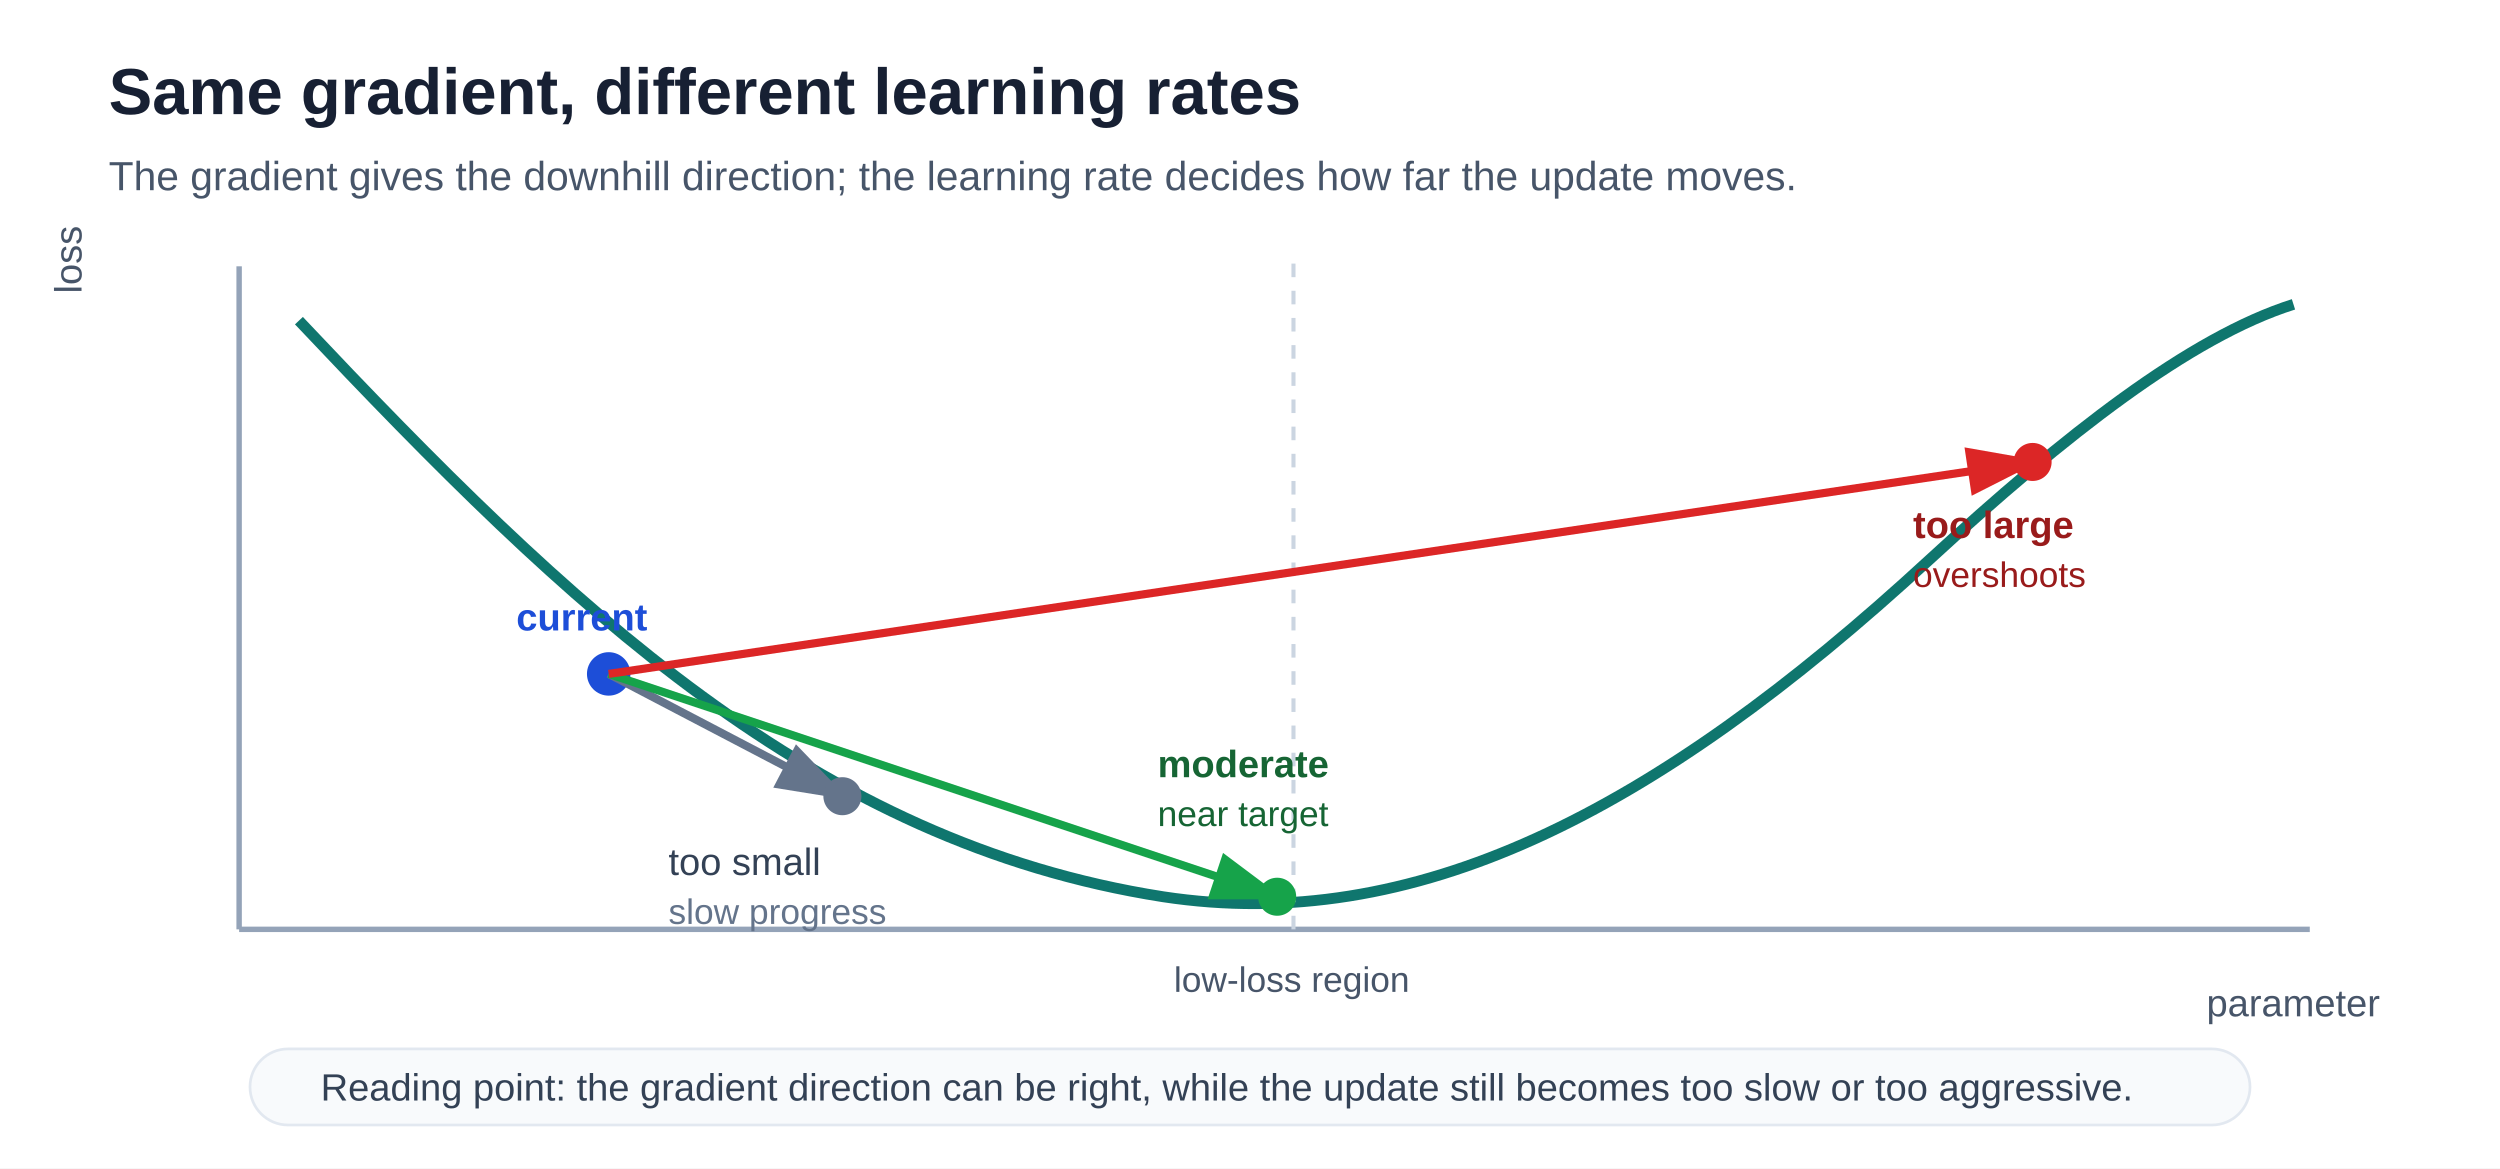
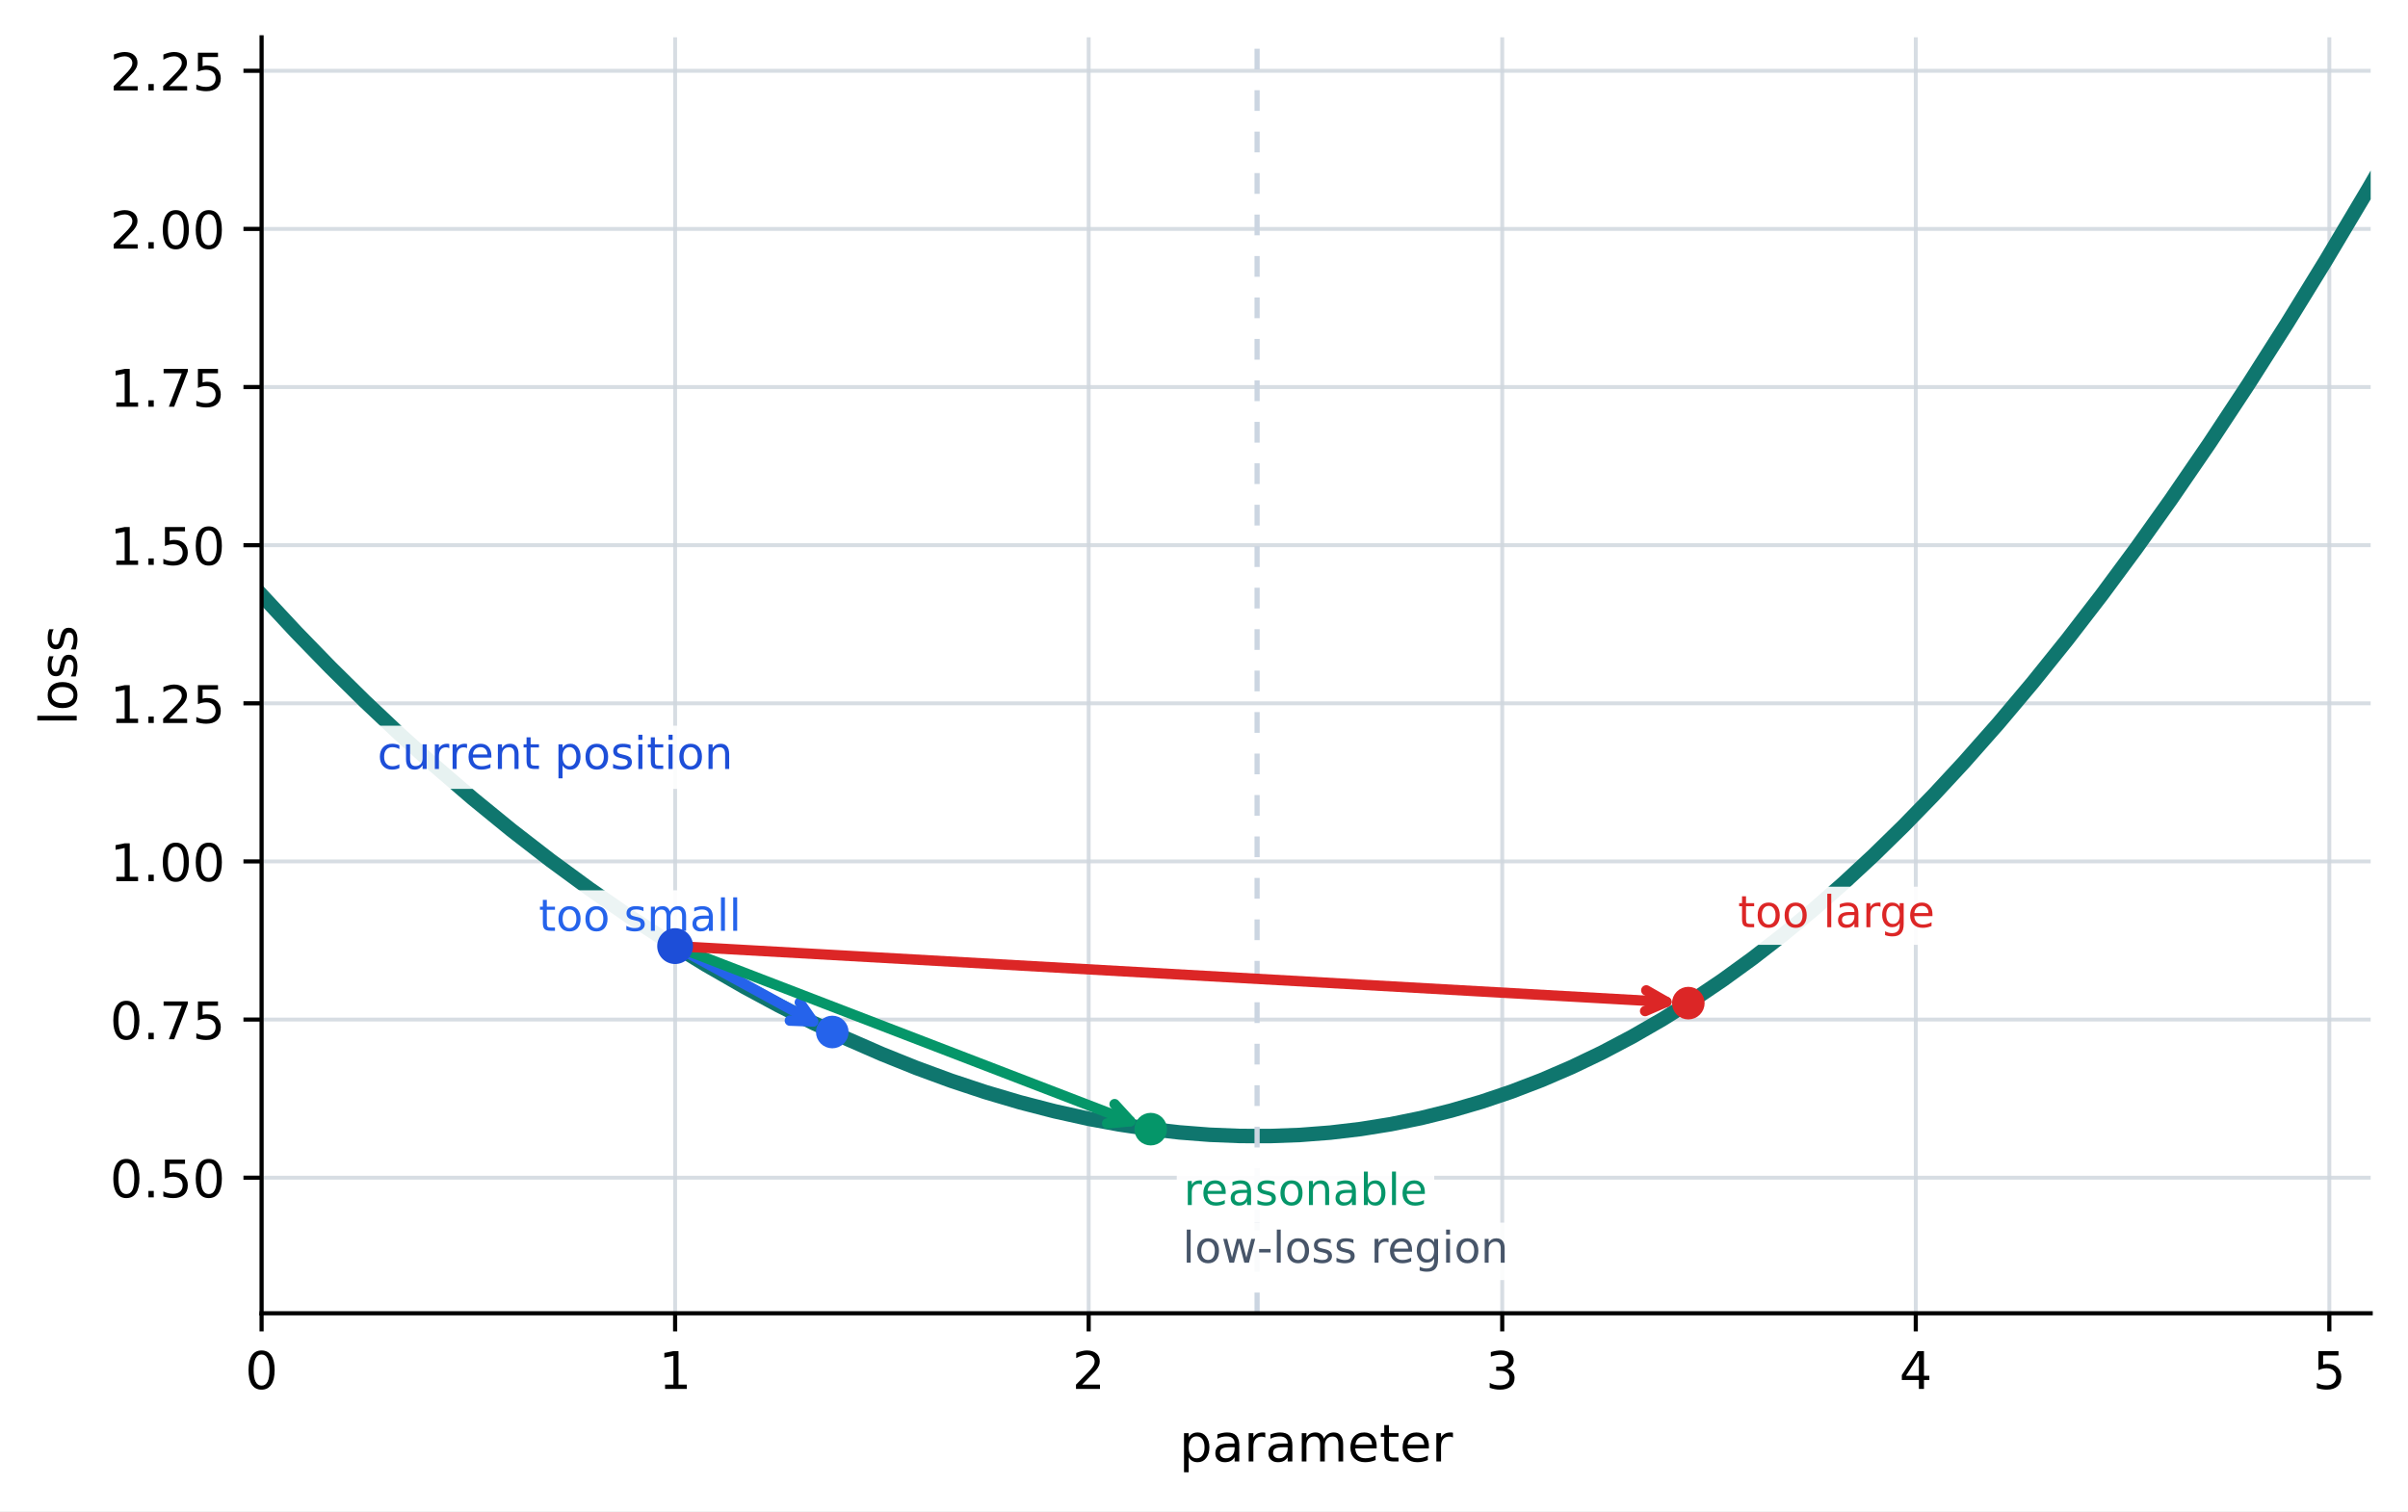
- <svg xmlns="http://www.w3.org/2000/svg" viewBox="0 0 920 430" role="img" aria-labelledby="title desc">
-   <rect width="920" height="430" fill="#ffffff" />
-   <text x="40" y="42" font-family="Arial, sans-serif" font-size="24" font-weight="700" fill="#172033">Same gradient, different learning rates</text>
-   <text x="40" y="70" font-family="Arial, sans-serif" font-size="15" fill="#475569">The gradient gives the downhill direction; the learning rate decides how far the update moves.</text>
-   <line x1="88" y1="342" x2="850" y2="342" stroke="#94a3b8" stroke-width="2" />
-   <line x1="88" y1="342" x2="88" y2="98" stroke="#94a3b8" stroke-width="2" />
-   <text x="812" y="374" font-family="Arial, sans-serif" font-size="14" fill="#475569">parameter</text>
-   <text x="30" y="108" font-family="Arial, sans-serif" font-size="14" fill="#475569" transform="rotate(-90 30 108)">loss</text>
-   <path d="M110 118 C210 224, 300 310, 428 330 C520 344, 608 300, 710 206 C760 160, 806 124, 844 112" fill="none" stroke="#0f766e" stroke-width="4" />
-   <line x1="476" y1="342" x2="476" y2="93" stroke="#cbd5e1" stroke-width="1.5" stroke-dasharray="5 5" />
-   <text x="432" y="365" font-family="Arial, sans-serif" font-size="13" fill="#475569">low-loss region</text>
-   <circle cx="224" cy="248" r="8" fill="#1d4ed8" />
-   <text x="190" y="232" font-family="Arial, sans-serif" font-size="14" font-weight="700" fill="#1d4ed8">current</text>
-   <line x1="224" y1="248" x2="310" y2="293" stroke="#64748b" stroke-width="3" marker-end="url(#arrow-gray)" />
-   <circle cx="310" cy="293" r="7" fill="#64748b" />
-   <text x="246" y="322" font-family="Arial, sans-serif" font-size="14" fill="#334155">too small</text>
-   <text x="246" y="340" font-family="Arial, sans-serif" font-size="13" fill="#64748b">slow progress</text>
-   <line x1="224" y1="248" x2="470" y2="330" stroke="#16a34a" stroke-width="3" marker-end="url(#arrow-green)" />
-   <circle cx="470" cy="330" r="7" fill="#16a34a" />
-   <text x="426" y="286" font-family="Arial, sans-serif" font-size="14" font-weight="700" fill="#166534">moderate</text>
-   <text x="426" y="304" font-family="Arial, sans-serif" font-size="13" fill="#166534">near target</text>
-   <line x1="224" y1="248" x2="748" y2="170" stroke="#dc2626" stroke-width="3" marker-end="url(#arrow-red)" />
-   <circle cx="748" cy="170" r="7" fill="#dc2626" />
-   <text x="704" y="198" font-family="Arial, sans-serif" font-size="14" font-weight="700" fill="#991b1b">too large</text>
-   <text x="704" y="216" font-family="Arial, sans-serif" font-size="13" fill="#991b1b">overshoots</text>
-   <rect x="92" y="386" width="736" height="28" rx="14" fill="#f8fafc" stroke="#e2e8f0" />
-   <text x="118" y="405" font-family="Arial, sans-serif" font-size="14" fill="#334155">Reading point: the gradient direction can be right, while the update still becomes too slow or too aggressive.</text>
+ <svg xmlns="http://www.w3.org/2000/svg" xmlns:xlink="http://www.w3.org/1999/xlink" width="464.564pt" height="291.6pt" viewBox="0 0 464.564 291.6" version="1.1" role="img" aria-labelledby="title desc">
  <defs>
-     <marker id="arrow-gray" markerWidth="10" markerHeight="10" refX="8" refY="3" orient="auto" markerUnits="strokeWidth">
-       <path d="M0,0 L0,6 L9,3 z" fill="#64748b" />
-     </marker>
-     <marker id="arrow-green" markerWidth="10" markerHeight="10" refX="8" refY="3" orient="auto" markerUnits="strokeWidth">
-       <path d="M0,0 L0,6 L9,3 z" fill="#16a34a" />
-     </marker>
-     <marker id="arrow-red" markerWidth="10" markerHeight="10" refX="8" refY="3" orient="auto" markerUnits="strokeWidth">
-       <path d="M0,0 L0,6 L9,3 z" fill="#dc2626" />
-     </marker>
+     <style type="text/css">*{stroke-linejoin: round; stroke-linecap: butt}</style>
+   </defs>
+   <g id="figure_1">
+     <g id="patch_1">
+       <path d="M 0 291.6  L 464.564 291.6  L 464.564 0  L 0 0  z " style="fill: #ffffff" />
+     </g>
+     <g id="axes_1">
+       <g id="patch_2">
+         <path d="M 50.466 253.4  L 457.364 253.4  L 457.364 7.2  L 50.466 7.2  z " style="fill: #ffffff" />
+       </g>
+       <g id="matplotlib.axis_1">
+         <g id="xtick_1">
+           <g id="line2d_1">
+             <path d="M 50.466 253.4  L 50.466 7.2  " clip-path="url(#p0f55637a51)" style="fill: none; stroke: #d0d7de; stroke-opacity: 0.85; stroke-width: 0.75; stroke-linecap: square" />
+           </g>
+           <g id="line2d_2">
+             <defs>
+               <path id="mcc8539f175" d="M 0 0  L 0 3.5  " style="stroke: #000000; stroke-width: 0.8" />
+             </defs>
+             <g>
+               <use xlink:href="#mcc8539f175" x="50.466" y="253.4" style="stroke: #000000; stroke-width: 0.8" />
+             </g>
+           </g>
+           <g id="text_1">
+             <g transform="translate(47.28516 267.9977) scale(0.1 -0.1)">
+               <defs>
+                 <path id="DejaVuSans-13" d="M 2034 4250  Q 1547 4250 1301 3770  Q 1056 3291 1056 2328  Q 1056 1369 1301 889  Q 1547 409 2034 409  Q 2525 409 2770 889  Q 3016 1369 3016 2328  Q 3016 3291 2770 3770  Q 2525 4250 2034 4250  z M 2034 4750  Q 2819 4750 3233 4129  Q 3647 3509 3647 2328  Q 3647 1150 3233 529  Q 2819 -91 2034 -91  Q 1250 -91 836 529  Q 422 1150 422 2328  Q 422 3509 836 4129  Q 1250 4750 2034 4750  z " transform="scale(0.015625)" />
+               </defs>
+               <use xlink:href="#DejaVuSans-13" />
+             </g>
+           </g>
+         </g>
+         <g id="xtick_2">
+           <g id="line2d_3">
+             <path d="M 130.25 253.4  L 130.25 7.2  " clip-path="url(#p0f55637a51)" style="fill: none; stroke: #d0d7de; stroke-opacity: 0.85; stroke-width: 0.75; stroke-linecap: square" />
+           </g>
+           <g id="line2d_4">
+             <g>
+               <use xlink:href="#mcc8539f175" x="130.25" y="253.4" style="stroke: #000000; stroke-width: 0.8" />
+             </g>
+           </g>
+           <g id="text_2">
+             <g transform="translate(127.069 267.9977) scale(0.1 -0.1)">
+               <defs>
+                 <path id="DejaVuSans-14" d="M 794 531  L 1825 531  L 1825 4091  L 703 3866  L 703 4441  L 1819 4666  L 2450 4666  L 2450 531  L 3481 531  L 3481 0  L 794 0  L 794 531  z " transform="scale(0.015625)" />
+               </defs>
+               <use xlink:href="#DejaVuSans-14" />
+             </g>
+           </g>
+         </g>
+         <g id="xtick_3">
+           <g id="line2d_5">
+             <path d="M 210.034 253.4  L 210.034 7.2  " clip-path="url(#p0f55637a51)" style="fill: none; stroke: #d0d7de; stroke-opacity: 0.85; stroke-width: 0.75; stroke-linecap: square" />
+           </g>
+           <g id="line2d_6">
+             <g>
+               <use xlink:href="#mcc8539f175" x="210.034" y="253.4" style="stroke: #000000; stroke-width: 0.8" />
+             </g>
+           </g>
+           <g id="text_3">
+             <g transform="translate(206.8529 267.9977) scale(0.1 -0.1)">
+               <defs>
+                 <path id="DejaVuSans-15" d="M 1228 531  L 3431 531  L 3431 0  L 469 0  L 469 531  Q 828 903 1448 1529  Q 2069 2156 2228 2338  Q 2531 2678 2651 2914  Q 2772 3150 2772 3378  Q 2772 3750 2511 3984  Q 2250 4219 1831 4219  Q 1534 4219 1204 4116  Q 875 4013 500 3803  L 500 4441  Q 881 4594 1212 4672  Q 1544 4750 1819 4750  Q 2544 4750 2975 4387  Q 3406 4025 3406 3419  Q 3406 3131 3298 2873  Q 3191 2616 2906 2266  Q 2828 2175 2409 1742  Q 1991 1309 1228 531  z " transform="scale(0.015625)" />
+               </defs>
+               <use xlink:href="#DejaVuSans-15" />
+             </g>
+           </g>
+         </g>
+         <g id="xtick_4">
+           <g id="line2d_7">
+             <path d="M 289.818 253.4  L 289.818 7.2  " clip-path="url(#p0f55637a51)" style="fill: none; stroke: #d0d7de; stroke-opacity: 0.85; stroke-width: 0.75; stroke-linecap: square" />
+           </g>
+           <g id="line2d_8">
+             <g>
+               <use xlink:href="#mcc8539f175" x="289.818" y="253.4" style="stroke: #000000; stroke-width: 0.8" />
+             </g>
+           </g>
+           <g id="text_4">
+             <g transform="translate(286.6367 267.9977) scale(0.1 -0.1)">
+               <defs>
+                 <path id="DejaVuSans-16" d="M 2597 2516  Q 3050 2419 3304 2112  Q 3559 1806 3559 1356  Q 3559 666 3084 287  Q 2609 -91 1734 -91  Q 1441 -91 1130 -33  Q 819 25 488 141  L 488 750  Q 750 597 1062 519  Q 1375 441 1716 441  Q 2309 441 2620 675  Q 2931 909 2931 1356  Q 2931 1769 2642 2001  Q 2353 2234 1838 2234  L 1294 2234  L 1294 2753  L 1863 2753  Q 2328 2753 2575 2939  Q 2822 3125 2822 3475  Q 2822 3834 2567 4026  Q 2313 4219 1838 4219  Q 1578 4219 1281 4162  Q 984 4106 628 3988  L 628 4550  Q 988 4650 1302 4700  Q 1616 4750 1894 4750  Q 2613 4750 3031 4423  Q 3450 4097 3450 3541  Q 3450 3153 3228 2886  Q 3006 2619 2597 2516  z " transform="scale(0.015625)" />
+               </defs>
+               <use xlink:href="#DejaVuSans-16" />
+             </g>
+           </g>
+         </g>
+         <g id="xtick_5">
+           <g id="line2d_9">
+             <path d="M 369.602 253.4  L 369.602 7.2  " clip-path="url(#p0f55637a51)" style="fill: none; stroke: #d0d7de; stroke-opacity: 0.85; stroke-width: 0.75; stroke-linecap: square" />
+           </g>
+           <g id="line2d_10">
+             <g>
+               <use xlink:href="#mcc8539f175" x="369.602" y="253.4" style="stroke: #000000; stroke-width: 0.8" />
+             </g>
+           </g>
+           <g id="text_5">
+             <g transform="translate(366.4206 267.9977) scale(0.1 -0.1)">
+               <defs>
+                 <path id="DejaVuSans-17" d="M 2419 4116  L 825 1625  L 2419 1625  L 2419 4116  z M 2253 4666  L 3047 4666  L 3047 1625  L 3713 1625  L 3713 1100  L 3047 1100  L 3047 0  L 2419 0  L 2419 1100  L 313 1100  L 313 1709  L 2253 4666  z " transform="scale(0.015625)" />
+               </defs>
+               <use xlink:href="#DejaVuSans-17" />
+             </g>
+           </g>
+         </g>
+         <g id="xtick_6">
+           <g id="line2d_11">
+             <path d="M 449.386 253.4  L 449.386 7.2  " clip-path="url(#p0f55637a51)" style="fill: none; stroke: #d0d7de; stroke-opacity: 0.85; stroke-width: 0.75; stroke-linecap: square" />
+           </g>
+           <g id="line2d_12">
+             <g>
+               <use xlink:href="#mcc8539f175" x="449.386" y="253.4" style="stroke: #000000; stroke-width: 0.8" />
+             </g>
+           </g>
+           <g id="text_6">
+             <g transform="translate(446.2044 267.9977) scale(0.1 -0.1)">
+               <defs>
+                 <path id="DejaVuSans-18" d="M 691 4666  L 3169 4666  L 3169 4134  L 1269 4134  L 1269 2991  Q 1406 3038 1543 3061  Q 1681 3084 1819 3084  Q 2600 3084 3056 2656  Q 3513 2228 3513 1497  Q 3513 744 3044 326  Q 2575 -91 1722 -91  Q 1428 -91 1123 -41  Q 819 9 494 109  L 494 744  Q 775 591 1075 516  Q 1375 441 1709 441  Q 2250 441 2565 725  Q 2881 1009 2881 1497  Q 2881 1984 2565 2268  Q 2250 2553 1709 2553  Q 1456 2553 1204 2497  Q 953 2441 691 2322  L 691 4666  z " transform="scale(0.015625)" />
+               </defs>
+               <use xlink:href="#DejaVuSans-18" />
+             </g>
+           </g>
+         </g>
+         <g id="text_7">
+           <g transform="translate(227.5184 281.9977) scale(0.1 -0.1)">
+             <defs>
+               <path id="DejaVuSans-53" d="M 1159 525  L 1159 -1331  L 581 -1331  L 581 3500  L 1159 3500  L 1159 2969  Q 1341 3281 1617 3432  Q 1894 3584 2278 3584  Q 2916 3584 3314 3078  Q 3713 2572 3713 1747  Q 3713 922 3314 415  Q 2916 -91 2278 -91  Q 1894 -91 1617 61  Q 1341 213 1159 525  z M 3116 1747  Q 3116 2381 2855 2742  Q 2594 3103 2138 3103  Q 1681 3103 1420 2742  Q 1159 2381 1159 1747  Q 1159 1113 1420 752  Q 1681 391 2138 391  Q 2594 391 2855 752  Q 3116 1113 3116 1747  z " transform="scale(0.015625)" />
+               <path id="DejaVuSans-44" d="M 2194 1759  Q 1497 1759 1228 1600  Q 959 1441 959 1056  Q 959 750 1161 570  Q 1363 391 1709 391  Q 2188 391 2477 730  Q 2766 1069 2766 1631  L 2766 1759  L 2194 1759  z M 3341 1997  L 3341 0  L 2766 0  L 2766 531  Q 2569 213 2275 61  Q 1981 -91 1556 -91  Q 1019 -91 701 211  Q 384 513 384 1019  Q 384 1609 779 1909  Q 1175 2209 1959 2209  L 2766 2209  L 2766 2266  Q 2766 2663 2505 2880  Q 2244 3097 1772 3097  Q 1472 3097 1187 3025  Q 903 2953 641 2809  L 641 3341  Q 956 3463 1253 3523  Q 1550 3584 1831 3584  Q 2591 3584 2966 3190  Q 3341 2797 3341 1997  z " transform="scale(0.015625)" />
+               <path id="DejaVuSans-55" d="M 2631 2963  Q 2534 3019 2420 3045  Q 2306 3072 2169 3072  Q 1681 3072 1420 2755  Q 1159 2438 1159 1844  L 1159 0  L 581 0  L 581 3500  L 1159 3500  L 1159 2956  Q 1341 3275 1631 3429  Q 1922 3584 2338 3584  Q 2397 3584 2469 3576  Q 2541 3569 2628 3553  L 2631 2963  z " transform="scale(0.015625)" />
+               <path id="DejaVuSans-50" d="M 3328 2828  Q 3544 3216 3844 3400  Q 4144 3584 4550 3584  Q 5097 3584 5394 3201  Q 5691 2819 5691 2113  L 5691 0  L 5113 0  L 5113 2094  Q 5113 2597 4934 2840  Q 4756 3084 4391 3084  Q 3944 3084 3684 2787  Q 3425 2491 3425 1978  L 3425 0  L 2847 0  L 2847 2094  Q 2847 2600 2669 2842  Q 2491 3084 2119 3084  Q 1678 3084 1418 2786  Q 1159 2488 1159 1978  L 1159 0  L 581 0  L 581 3500  L 1159 3500  L 1159 2956  Q 1356 3278 1631 3431  Q 1906 3584 2284 3584  Q 2666 3584 2933 3390  Q 3200 3197 3328 2828  z " transform="scale(0.015625)" />
+               <path id="DejaVuSans-48" d="M 3597 1894  L 3597 1613  L 953 1613  Q 991 1019 1311 708  Q 1631 397 2203 397  Q 2534 397 2845 478  Q 3156 559 3463 722  L 3463 178  Q 3153 47 2828 -22  Q 2503 -91 2169 -91  Q 1331 -91 842 396  Q 353 884 353 1716  Q 353 2575 817 3079  Q 1281 3584 2069 3584  Q 2775 3584 3186 3129  Q 3597 2675 3597 1894  z M 3022 2063  Q 3016 2534 2758 2815  Q 2500 3097 2075 3097  Q 1594 3097 1305 2825  Q 1016 2553 972 2059  L 3022 2063  z " transform="scale(0.015625)" />
+               <path id="DejaVuSans-57" d="M 1172 4494  L 1172 3500  L 2356 3500  L 2356 3053  L 1172 3053  L 1172 1153  Q 1172 725 1289 603  Q 1406 481 1766 481  L 2356 481  L 2356 0  L 1766 0  Q 1100 0 847 248  Q 594 497 594 1153  L 594 3053  L 172 3053  L 172 3500  L 594 3500  L 594 4494  L 1172 4494  z " transform="scale(0.015625)" />
+             </defs>
+             <use xlink:href="#DejaVuSans-53" />
+             <use xlink:href="#DejaVuSans-44" transform="translate(63.48438 0)" />
+             <use xlink:href="#DejaVuSans-55" transform="translate(124.7656 0)" />
+             <use xlink:href="#DejaVuSans-44" transform="translate(165.875 0)" />
+             <use xlink:href="#DejaVuSans-50" transform="translate(227.1562 0)" />
+             <use xlink:href="#DejaVuSans-48" transform="translate(324.5625 0)" />
+             <use xlink:href="#DejaVuSans-57" transform="translate(386.0938 0)" />
+             <use xlink:href="#DejaVuSans-48" transform="translate(425.2969 0)" />
+             <use xlink:href="#DejaVuSans-55" transform="translate(486.8281 0)" />
+           </g>
+         </g>
+       </g>
+       <g id="matplotlib.axis_2">
+         <g id="ytick_1">
+           <g id="line2d_13">
+             <path d="M 50.466 227.24  L 457.364 227.24  " clip-path="url(#p0f55637a51)" style="fill: none; stroke: #d0d7de; stroke-opacity: 0.85; stroke-width: 0.75; stroke-linecap: square" />
+           </g>
+           <g id="line2d_14">
+             <defs>
+               <path id="m9d09ab36a9" d="M 0 0  L -3.5 0  " style="stroke: #000000; stroke-width: 0.8" />
+             </defs>
+             <g>
+               <use xlink:href="#m9d09ab36a9" x="50.466" y="227.24" style="stroke: #000000; stroke-width: 0.8" />
+             </g>
+           </g>
+           <g id="text_8">
+             <g transform="translate(21.20078 231.0392) scale(0.1 -0.1)">
+               <defs>
+                 <path id="DejaVuSans-11" d="M 684 794  L 1344 794  L 1344 0  L 684 0  L 684 794  z " transform="scale(0.015625)" />
+               </defs>
+               <use xlink:href="#DejaVuSans-13" />
+               <use xlink:href="#DejaVuSans-11" transform="translate(63.625 0)" />
+               <use xlink:href="#DejaVuSans-18" transform="translate(95.40625 0)" />
+               <use xlink:href="#DejaVuSans-13" transform="translate(159.0312 0)" />
+             </g>
+           </g>
+         </g>
+         <g id="ytick_2">
+           <g id="line2d_15">
+             <path d="M 50.466 196.728  L 457.364 196.728  " clip-path="url(#p0f55637a51)" style="fill: none; stroke: #d0d7de; stroke-opacity: 0.85; stroke-width: 0.75; stroke-linecap: square" />
+           </g>
+           <g id="line2d_16">
+             <g>
+               <use xlink:href="#m9d09ab36a9" x="50.466" y="196.728" style="stroke: #000000; stroke-width: 0.8" />
+             </g>
+           </g>
+           <g id="text_9">
+             <g transform="translate(21.20078 200.5273) scale(0.1 -0.1)">
+               <defs>
+                 <path id="DejaVuSans-1a" d="M 525 4666  L 3525 4666  L 3525 4397  L 1831 0  L 1172 0  L 2766 4134  L 525 4134  L 525 4666  z " transform="scale(0.015625)" />
+               </defs>
+               <use xlink:href="#DejaVuSans-13" />
+               <use xlink:href="#DejaVuSans-11" transform="translate(63.625 0)" />
+               <use xlink:href="#DejaVuSans-1a" transform="translate(95.40625 0)" />
+               <use xlink:href="#DejaVuSans-18" transform="translate(159.0312 0)" />
+             </g>
+           </g>
+         </g>
+         <g id="ytick_3">
+           <g id="line2d_17">
+             <path d="M 50.466 166.217  L 457.364 166.217  " clip-path="url(#p0f55637a51)" style="fill: none; stroke: #d0d7de; stroke-opacity: 0.85; stroke-width: 0.75; stroke-linecap: square" />
+           </g>
+           <g id="line2d_18">
+             <g>
+               <use xlink:href="#m9d09ab36a9" x="50.466" y="166.217" style="stroke: #000000; stroke-width: 0.8" />
+             </g>
+           </g>
+           <g id="text_10">
+             <g transform="translate(21.20078 170.0154) scale(0.1 -0.1)">
+               <use xlink:href="#DejaVuSans-14" />
+               <use xlink:href="#DejaVuSans-11" transform="translate(63.625 0)" />
+               <use xlink:href="#DejaVuSans-13" transform="translate(95.40625 0)" />
+               <use xlink:href="#DejaVuSans-13" transform="translate(159.0312 0)" />
+             </g>
+           </g>
+         </g>
+         <g id="ytick_4">
+           <g id="line2d_19">
+             <path d="M 50.466 135.705  L 457.364 135.705  " clip-path="url(#p0f55637a51)" style="fill: none; stroke: #d0d7de; stroke-opacity: 0.85; stroke-width: 0.75; stroke-linecap: square" />
+           </g>
+           <g id="line2d_20">
+             <g>
+               <use xlink:href="#m9d09ab36a9" x="50.466" y="135.705" style="stroke: #000000; stroke-width: 0.8" />
+             </g>
+           </g>
+           <g id="text_11">
+             <g transform="translate(21.20078 139.5035) scale(0.1 -0.1)">
+               <use xlink:href="#DejaVuSans-14" />
+               <use xlink:href="#DejaVuSans-11" transform="translate(63.625 0)" />
+               <use xlink:href="#DejaVuSans-15" transform="translate(95.40625 0)" />
+               <use xlink:href="#DejaVuSans-18" transform="translate(159.0312 0)" />
+             </g>
+           </g>
+         </g>
+         <g id="ytick_5">
+           <g id="line2d_21">
+             <path d="M 50.466 105.193  L 457.364 105.193  " clip-path="url(#p0f55637a51)" style="fill: none; stroke: #d0d7de; stroke-opacity: 0.85; stroke-width: 0.75; stroke-linecap: square" />
+           </g>
+           <g id="line2d_22">
+             <g>
+               <use xlink:href="#m9d09ab36a9" x="50.466" y="105.193" style="stroke: #000000; stroke-width: 0.8" />
+             </g>
+           </g>
+           <g id="text_12">
+             <g transform="translate(21.20078 108.9917) scale(0.1 -0.1)">
+               <use xlink:href="#DejaVuSans-14" />
+               <use xlink:href="#DejaVuSans-11" transform="translate(63.625 0)" />
+               <use xlink:href="#DejaVuSans-18" transform="translate(95.40625 0)" />
+               <use xlink:href="#DejaVuSans-13" transform="translate(159.0312 0)" />
+             </g>
+           </g>
+         </g>
+         <g id="ytick_6">
+           <g id="line2d_23">
+             <path d="M 50.466 74.681  L 457.364 74.681  " clip-path="url(#p0f55637a51)" style="fill: none; stroke: #d0d7de; stroke-opacity: 0.85; stroke-width: 0.75; stroke-linecap: square" />
+           </g>
+           <g id="line2d_24">
+             <g>
+               <use xlink:href="#m9d09ab36a9" x="50.466" y="74.681" style="stroke: #000000; stroke-width: 0.8" />
+             </g>
+           </g>
+           <g id="text_13">
+             <g transform="translate(21.20078 78.47978) scale(0.1 -0.1)">
+               <use xlink:href="#DejaVuSans-14" />
+               <use xlink:href="#DejaVuSans-11" transform="translate(63.625 0)" />
+               <use xlink:href="#DejaVuSans-1a" transform="translate(95.40625 0)" />
+               <use xlink:href="#DejaVuSans-18" transform="translate(159.0312 0)" />
+             </g>
+           </g>
+         </g>
+         <g id="ytick_7">
+           <g id="line2d_25">
+             <path d="M 50.466 44.169  L 457.364 44.169  " clip-path="url(#p0f55637a51)" style="fill: none; stroke: #d0d7de; stroke-opacity: 0.85; stroke-width: 0.75; stroke-linecap: square" />
+           </g>
+           <g id="line2d_26">
+             <g>
+               <use xlink:href="#m9d09ab36a9" x="50.466" y="44.169" style="stroke: #000000; stroke-width: 0.8" />
+             </g>
+           </g>
+           <g id="text_14">
+             <g transform="translate(21.20078 47.9679) scale(0.1 -0.1)">
+               <use xlink:href="#DejaVuSans-15" />
+               <use xlink:href="#DejaVuSans-11" transform="translate(63.625 0)" />
+               <use xlink:href="#DejaVuSans-13" transform="translate(95.40625 0)" />
+               <use xlink:href="#DejaVuSans-13" transform="translate(159.0312 0)" />
+             </g>
+           </g>
+         </g>
+         <g id="ytick_8">
+           <g id="line2d_27">
+             <path d="M 50.466 13.657  L 457.364 13.657  " clip-path="url(#p0f55637a51)" style="fill: none; stroke: #d0d7de; stroke-opacity: 0.85; stroke-width: 0.75; stroke-linecap: square" />
+           </g>
+           <g id="line2d_28">
+             <g>
+               <use xlink:href="#m9d09ab36a9" x="50.466" y="13.657" style="stroke: #000000; stroke-width: 0.8" />
+             </g>
+           </g>
+           <g id="text_15">
+             <g transform="translate(21.20078 17.45602) scale(0.1 -0.1)">
+               <use xlink:href="#DejaVuSans-15" />
+               <use xlink:href="#DejaVuSans-11" transform="translate(63.625 0)" />
+               <use xlink:href="#DejaVuSans-15" transform="translate(95.40625 0)" />
+               <use xlink:href="#DejaVuSans-18" transform="translate(159.0312 0)" />
+             </g>
+           </g>
+         </g>
+         <g id="text_16">
+           <g transform="translate(14.79844 139.9578) rotate(-90) scale(0.1 -0.1)">
+             <defs>
+               <path id="DejaVuSans-4f" d="M 603 4863  L 1178 4863  L 1178 0  L 603 0  L 603 4863  z " transform="scale(0.015625)" />
+               <path id="DejaVuSans-52" d="M 1959 3097  Q 1497 3097 1228 2736  Q 959 2375 959 1747  Q 959 1119 1226 758  Q 1494 397 1959 397  Q 2419 397 2687 759  Q 2956 1122 2956 1747  Q 2956 2369 2687 2733  Q 2419 3097 1959 3097  z M 1959 3584  Q 2709 3584 3137 3096  Q 3566 2609 3566 1747  Q 3566 888 3137 398  Q 2709 -91 1959 -91  Q 1206 -91 779 398  Q 353 888 353 1747  Q 353 2609 779 3096  Q 1206 3584 1959 3584  z " transform="scale(0.015625)" />
+               <path id="DejaVuSans-56" d="M 2834 3397  L 2834 2853  Q 2591 2978 2328 3040  Q 2066 3103 1784 3103  Q 1356 3103 1142 2972  Q 928 2841 928 2578  Q 928 2378 1081 2264  Q 1234 2150 1697 2047  L 1894 2003  Q 2506 1872 2764 1633  Q 3022 1394 3022 966  Q 3022 478 2636 193  Q 2250 -91 1575 -91  Q 1294 -91 989 -36  Q 684 19 347 128  L 347 722  Q 666 556 975 473  Q 1284 391 1588 391  Q 1994 391 2212 530  Q 2431 669 2431 922  Q 2431 1156 2273 1281  Q 2116 1406 1581 1522  L 1381 1569  Q 847 1681 609 1914  Q 372 2147 372 2553  Q 372 3047 722 3315  Q 1072 3584 1716 3584  Q 2034 3584 2315 3537  Q 2597 3491 2834 3397  z " transform="scale(0.015625)" />
+             </defs>
+             <use xlink:href="#DejaVuSans-4f" />
+             <use xlink:href="#DejaVuSans-52" transform="translate(27.78125 0)" />
+             <use xlink:href="#DejaVuSans-56" transform="translate(88.96875 0)" />
+             <use xlink:href="#DejaVuSans-56" transform="translate(141.0625 0)" />
+           </g>
+         </g>
+       </g>
+       <g id="line2d_29">
+         <path d="M 50.466 114.81  L 57.118 121.954  L 63.769 128.801  L 70.42 135.359  L 77.072 141.636  L 83.723 147.64  L 91.206 154.077  L 98.688 160.187  L 106.171 165.98  L 113.654 171.463  L 121.137 176.644  L 128.619 181.528  L 136.102 186.121  L 143.585 190.425  L 150.236 194.01  L 156.888 197.369  L 163.539 200.502  L 170.19 203.407  L 176.841 206.083  L 183.493 208.526  L 190.144 210.733  L 196.795 212.7  L 203.447 214.42  L 210.098 215.89  L 215.918 216.964  L 221.738 217.836  L 227.558 218.502  L 233.378 218.955  L 239.198 219.191  L 245.017 219.205  L 250.837 218.99  L 256.657 218.542  L 262.477 217.855  L 268.297 216.923  L 274.117 215.741  L 279.937 214.303  L 285.757 212.605  L 291.577 210.642  L 297.397 208.409  L 303.217 205.901  L 309.036 203.116  L 314.856 200.048  L 320.676 196.696  L 326.496 193.055  L 332.316 189.125  L 338.136 184.903  L 343.956 180.387  L 349.776 175.577  L 355.596 170.472  L 361.416 165.073  L 367.235 159.38  L 373.055 153.395  L 378.875 147.118  L 385.527 139.591  L 392.178 131.69  L 398.829 123.42  L 405.481 114.786  L 412.132 105.795  L 418.783 96.452  L 426.266 85.53  L 433.749 74.183  L 441.231 62.422  L 448.714 50.258  L 457.028 36.285  L 465.342 21.846  L 465.342 21.846  " clip-path="url(#p0f55637a51)" style="fill: none; stroke: #0f766e; stroke-width: 2.8; stroke-linecap: square" />
+       </g>
+       <g id="line2d_30">
+         <path d="M 242.523 253.4  L 242.523 7.2  " clip-path="url(#p0f55637a51)" style="fill: none; stroke-dasharray: 4,4; stroke-dashoffset: 0; stroke: #cbd5e1" />
+       </g>
+       <g id="patch_3">
+         <path d="M 50.466 253.4  L 50.466 7.2  " style="fill: none; stroke: #000000; stroke-width: 0.8; stroke-linejoin: miter; stroke-linecap: square" />
+       </g>
+       <g id="patch_4">
+         <path d="M 50.466 253.4  L 457.364 253.4  " style="fill: none; stroke: #000000; stroke-width: 0.8; stroke-linejoin: miter; stroke-linecap: square" />
+       </g>
+       <g id="text_17">
+         <g id="patch_5">
+           <path d="M 72.806 152.211  L 141.415 152.211  Q 143.155 152.211 143.155 150.471  L 143.155 141.77  Q 143.155 140.03 141.415 140.03  L 72.806 140.03  Q 71.066 140.03 71.066 141.77  L 71.066 150.471  Q 71.066 152.211 72.806 152.211  z " style="fill: #ffffff; opacity: 0.9" />
+         </g>
+         <g style="fill: #1d4ed8" transform="translate(72.80589 148.3807) scale(0.087 -0.087)">
+           <defs>
+             <path id="DejaVuSans-46" d="M 3122 3366  L 3122 2828  Q 2878 2963 2633 3030  Q 2388 3097 2138 3097  Q 1578 3097 1268 2742  Q 959 2388 959 1747  Q 959 1106 1268 751  Q 1578 397 2138 397  Q 2388 397 2633 464  Q 2878 531 3122 666  L 3122 134  Q 2881 22 2623 -34  Q 2366 -91 2075 -91  Q 1284 -91 818 406  Q 353 903 353 1747  Q 353 2603 823 3093  Q 1294 3584 2113 3584  Q 2378 3584 2631 3529  Q 2884 3475 3122 3366  z " transform="scale(0.015625)" />
+             <path id="DejaVuSans-58" d="M 544 1381  L 544 3500  L 1119 3500  L 1119 1403  Q 1119 906 1312 657  Q 1506 409 1894 409  Q 2359 409 2629 706  Q 2900 1003 2900 1516  L 2900 3500  L 3475 3500  L 3475 0  L 2900 0  L 2900 538  Q 2691 219 2414 64  Q 2138 -91 1772 -91  Q 1169 -91 856 284  Q 544 659 544 1381  z M 1991 3584  L 1991 3584  z " transform="scale(0.015625)" />
+             <path id="DejaVuSans-51" d="M 3513 2113  L 3513 0  L 2938 0  L 2938 2094  Q 2938 2591 2744 2837  Q 2550 3084 2163 3084  Q 1697 3084 1428 2787  Q 1159 2491 1159 1978  L 1159 0  L 581 0  L 581 3500  L 1159 3500  L 1159 2956  Q 1366 3272 1645 3428  Q 1925 3584 2291 3584  Q 2894 3584 3203 3211  Q 3513 2838 3513 2113  z " transform="scale(0.015625)" />
+             <path id="DejaVuSans-3" transform="scale(0.015625)" />
+             <path id="DejaVuSans-4c" d="M 603 3500  L 1178 3500  L 1178 0  L 603 0  L 603 3500  z M 603 4863  L 1178 4863  L 1178 4134  L 603 4134  L 603 4863  z " transform="scale(0.015625)" />
+           </defs>
+           <use xlink:href="#DejaVuSans-46" />
+           <use xlink:href="#DejaVuSans-58" transform="translate(54.98438 0)" />
+           <use xlink:href="#DejaVuSans-55" transform="translate(118.3594 0)" />
+           <use xlink:href="#DejaVuSans-55" transform="translate(157.7188 0)" />
+           <use xlink:href="#DejaVuSans-48" transform="translate(196.625 0)" />
+           <use xlink:href="#DejaVuSans-51" transform="translate(258.1562 0)" />
+           <use xlink:href="#DejaVuSans-57" transform="translate(321.5312 0)" />
+           <use xlink:href="#DejaVuSans-3" transform="translate(360.7344 0)" />
+           <use xlink:href="#DejaVuSans-53" transform="translate(392.5156 0)" />
+           <use xlink:href="#DejaVuSans-52" transform="translate(456 0)" />
+           <use xlink:href="#DejaVuSans-56" transform="translate(517.1875 0)" />
+           <use xlink:href="#DejaVuSans-4c" transform="translate(569.2812 0)" />
+           <use xlink:href="#DejaVuSans-57" transform="translate(597.0625 0)" />
+           <use xlink:href="#DejaVuSans-4c" transform="translate(636.2656 0)" />
+           <use xlink:href="#DejaVuSans-52" transform="translate(664.0469 0)" />
+           <use xlink:href="#DejaVuSans-51" transform="translate(725.2344 0)" />
+         </g>
+       </g>
+       <g id="text_18">
+         <g id="patch_6">
+           <path d="M 228.162 246.998  L 290.997 246.998  Q 292.341 246.998 292.341 245.654  L 292.341 237.254  Q 292.341 235.91 290.997 235.91  L 228.162 235.91  Q 226.818 235.91 226.818 237.254  L 226.818 245.654  Q 226.818 246.998 228.162 246.998  z " style="fill: #ffffff; opacity: 0.9" />
+         </g>
+         <g style="fill: #475569" transform="translate(228.1622 243.6362) scale(0.084 -0.084)">
+           <defs>
+             <path id="DejaVuSans-5a" d="M 269 3500  L 844 3500  L 1563 769  L 2278 3500  L 2956 3500  L 3675 769  L 4391 3500  L 4966 3500  L 4050 0  L 3372 0  L 2619 2869  L 1863 0  L 1184 0  L 269 3500  z " transform="scale(0.015625)" />
+             <path id="DejaVuSans-10" d="M 313 2009  L 1997 2009  L 1997 1497  L 313 1497  L 313 2009  z " transform="scale(0.015625)" />
+             <path id="DejaVuSans-4a" d="M 2906 1791  Q 2906 2416 2648 2759  Q 2391 3103 1925 3103  Q 1463 3103 1205 2759  Q 947 2416 947 1791  Q 947 1169 1205 825  Q 1463 481 1925 481  Q 2391 481 2648 825  Q 2906 1169 2906 1791  z M 3481 434  Q 3481 -459 3084 -895  Q 2688 -1331 1869 -1331  Q 1566 -1331 1297 -1286  Q 1028 -1241 775 -1147  L 775 -588  Q 1028 -725 1275 -790  Q 1522 -856 1778 -856  Q 2344 -856 2625 -561  Q 2906 -266 2906 331  L 2906 616  Q 2728 306 2450 153  Q 2172 0 1784 0  Q 1141 0 747 490  Q 353 981 353 1791  Q 353 2603 747 3093  Q 1141 3584 1784 3584  Q 2172 3584 2450 3431  Q 2728 3278 2906 2969  L 2906 3500  L 3481 3500  L 3481 434  z " transform="scale(0.015625)" />
+           </defs>
+           <use xlink:href="#DejaVuSans-4f" />
+           <use xlink:href="#DejaVuSans-52" transform="translate(27.78125 0)" />
+           <use xlink:href="#DejaVuSans-5a" transform="translate(88.96875 0)" />
+           <use xlink:href="#DejaVuSans-10" transform="translate(170.75 0)" />
+           <use xlink:href="#DejaVuSans-4f" transform="translate(206.8281 0)" />
+           <use xlink:href="#DejaVuSans-52" transform="translate(234.6094 0)" />
+           <use xlink:href="#DejaVuSans-56" transform="translate(295.7969 0)" />
+           <use xlink:href="#DejaVuSans-56" transform="translate(347.8906 0)" />
+           <use xlink:href="#DejaVuSans-3" transform="translate(399.9844 0)" />
+           <use xlink:href="#DejaVuSans-55" transform="translate(431.7656 0)" />
+           <use xlink:href="#DejaVuSans-48" transform="translate(470.6719 0)" />
+           <use xlink:href="#DejaVuSans-4a" transform="translate(532.2031 0)" />
+           <use xlink:href="#DejaVuSans-4c" transform="translate(595.6875 0)" />
+           <use xlink:href="#DejaVuSans-52" transform="translate(623.4688 0)" />
+           <use xlink:href="#DejaVuSans-51" transform="translate(684.6562 0)" />
+         </g>
+       </g>
+       <g id="patch_7">
+         <path d="M 132.008 183.515  Q 145.411 190.843 156.853 197.099  " style="fill: none; stroke: #2563eb; stroke-width: 2; stroke-linecap: round" />
+         <path d="M 154.302 193.425  L 156.853 197.099  L 152.383 196.935  " style="fill: none; stroke: #2563eb; stroke-width: 2; stroke-linecap: round" />
+       </g>
+       <g id="text_19">
+         <g id="patch_8">
+           <path d="M 103.941 183.005  L 143.016 183.005  Q 144.376 183.005 144.376 181.645  L 144.376 173.144  Q 144.376 171.784 143.016 171.784  L 103.941 171.784  Q 102.581 171.784 102.581 173.144  L 102.581 181.645  Q 102.581 183.005 103.941 183.005  z " style="fill: #ffffff; opacity: 0.92" />
+         </g>
+         <g style="fill: #2563eb" transform="translate(103.9409 179.6027) scale(0.085 -0.085)">
+           <use xlink:href="#DejaVuSans-57" />
+           <use xlink:href="#DejaVuSans-52" transform="translate(39.20312 0)" />
+           <use xlink:href="#DejaVuSans-52" transform="translate(100.3906 0)" />
+           <use xlink:href="#DejaVuSans-3" transform="translate(161.5781 0)" />
+           <use xlink:href="#DejaVuSans-56" transform="translate(193.3594 0)" />
+           <use xlink:href="#DejaVuSans-50" transform="translate(245.4531 0)" />
+           <use xlink:href="#DejaVuSans-44" transform="translate(342.8594 0)" />
+           <use xlink:href="#DejaVuSans-4f" transform="translate(404.1406 0)" />
+           <use xlink:href="#DejaVuSans-4f" transform="translate(431.9219 0)" />
+         </g>
+       </g>
+       <g id="patch_9">
+         <path d="M 132.118 183.273  Q 176.126 200.212 218.047 216.349  " style="fill: none; stroke: #059669; stroke-width: 2; stroke-linecap: round" />
+         <path d="M 215.032 213.045  L 218.047 216.349  L 213.595 216.778  " style="fill: none; stroke: #059669; stroke-width: 2; stroke-linecap: round" />
+       </g>
+       <g id="text_20">
+         <g id="patch_10">
+           <path d="M 228.384 235.919  L 275.343 235.919  Q 276.703 235.919 276.703 234.559  L 276.703 226.058  Q 276.703 224.698 275.343 224.698  L 228.384 224.698  Q 227.024 224.698 227.024 226.058  L 227.024 234.559  Q 227.024 235.919 228.384 235.919  z " style="fill: #ffffff; opacity: 0.92" />
+         </g>
+         <g style="fill: #059669" transform="translate(228.3844 232.5166) scale(0.085 -0.085)">
+           <defs>
+             <path id="DejaVuSans-45" d="M 3116 1747  Q 3116 2381 2855 2742  Q 2594 3103 2138 3103  Q 1681 3103 1420 2742  Q 1159 2381 1159 1747  Q 1159 1113 1420 752  Q 1681 391 2138 391  Q 2594 391 2855 752  Q 3116 1113 3116 1747  z M 1159 2969  Q 1341 3281 1617 3432  Q 1894 3584 2278 3584  Q 2916 3584 3314 3078  Q 3713 2572 3713 1747  Q 3713 922 3314 415  Q 2916 -91 2278 -91  Q 1894 -91 1617 61  Q 1341 213 1159 525  L 1159 0  L 581 0  L 581 4863  L 1159 4863  L 1159 2969  z " transform="scale(0.015625)" />
+           </defs>
+           <use xlink:href="#DejaVuSans-55" />
+           <use xlink:href="#DejaVuSans-48" transform="translate(38.90625 0)" />
+           <use xlink:href="#DejaVuSans-44" transform="translate(100.4375 0)" />
+           <use xlink:href="#DejaVuSans-56" transform="translate(161.7188 0)" />
+           <use xlink:href="#DejaVuSans-52" transform="translate(213.8125 0)" />
+           <use xlink:href="#DejaVuSans-51" transform="translate(275 0)" />
+           <use xlink:href="#DejaVuSans-44" transform="translate(338.375 0)" />
+           <use xlink:href="#DejaVuSans-45" transform="translate(399.6562 0)" />
+           <use xlink:href="#DejaVuSans-4f" transform="translate(463.1406 0)" />
+           <use xlink:href="#DejaVuSans-48" transform="translate(490.9219 0)" />
+         </g>
+       </g>
+       <g id="patch_11">
+         <path d="M 132.246 182.666  Q 227.984 188.055 321.49 193.319  " style="fill: none; stroke: #dc2626; stroke-width: 2; stroke-linecap: round" />
+         <path d="M 317.608 191.097  L 321.49 193.319  L 317.383 195.091  " style="fill: none; stroke: #dc2626; stroke-width: 2; stroke-linecap: round" />
+       </g>
+       <g id="text_21">
+         <g id="patch_12">
+           <path d="M 335.295 182.313  L 373.272 182.313  Q 374.632 182.313 374.632 180.953  L 374.632 172.453  Q 374.632 171.093 373.272 171.093  L 335.295 171.093  Q 333.935 171.093 333.935 172.453  L 333.935 180.953  Q 333.935 182.313 335.295 182.313  z " style="fill: #ffffff; opacity: 0.92" />
+         </g>
+         <g style="fill: #dc2626" transform="translate(335.2948 178.9115) scale(0.085 -0.085)">
+           <use xlink:href="#DejaVuSans-57" />
+           <use xlink:href="#DejaVuSans-52" transform="translate(39.20312 0)" />
+           <use xlink:href="#DejaVuSans-52" transform="translate(100.3906 0)" />
+           <use xlink:href="#DejaVuSans-3" transform="translate(161.5781 0)" />
+           <use xlink:href="#DejaVuSans-4f" transform="translate(193.3594 0)" />
+           <use xlink:href="#DejaVuSans-44" transform="translate(221.1406 0)" />
+           <use xlink:href="#DejaVuSans-55" transform="translate(282.4219 0)" />
+           <use xlink:href="#DejaVuSans-4a" transform="translate(321.7812 0)" />
+           <use xlink:href="#DejaVuSans-48" transform="translate(385.2656 0)" />
+         </g>
+       </g>
+       <g id="PathCollection_1">
+         <defs>
+           <path id="m4e942ddda7" d="M 0 2.958  C 0.784 2.958 1.537 2.646 2.092 2.092  C 2.646 1.537 2.958 0.784 2.958 0  C 2.958 -0.784 2.646 -1.537 2.092 -2.092  C 1.537 -2.646 0.784 -2.958 0 -2.958  C -0.784 -2.958 -1.537 -2.646 -2.092 -2.092  C -2.646 -1.537 -2.958 -0.784 -2.958 0  C -2.958 0.784 -2.646 1.537 -2.092 2.092  C -1.537 2.646 -0.784 2.958 0 2.958  z " style="stroke: #1d4ed8" />
+         </defs>
+         <g clip-path="url(#p0f55637a51)">
+           <use xlink:href="#m4e942ddda7" x="130.25" y="182.554" style="fill: #1d4ed8; stroke: #1d4ed8" />
+         </g>
+       </g>
+       <g id="PathCollection_2">
+         <defs>
+           <path id="m8151902323" d="M 0 2.646  C 0.702 2.646 1.375 2.367 1.871 1.871  C 2.367 1.375 2.646 0.702 2.646 0  C 2.646 -0.702 2.367 -1.375 1.871 -1.871  C 1.375 -2.367 0.702 -2.646 0 -2.646  C -0.702 -2.646 -1.375 -2.367 -1.871 -1.871  C -2.367 -1.375 -2.646 -0.702 -2.646 0  C -2.646 0.702 -2.367 1.375 -1.871 1.871  C -1.375 2.367 -0.702 2.646 0 2.646  z " style="stroke: #2563eb" />
+         </defs>
+         <g clip-path="url(#p0f55637a51)">
+           <use xlink:href="#m8151902323" x="160.568" y="199.13" style="fill: #2563eb; stroke: #2563eb" />
+         </g>
+       </g>
+       <g id="PathCollection_3">
+         <defs>
+           <path id="m89b44b5916" d="M 0 2.646  C 0.702 2.646 1.375 2.367 1.871 1.871  C 2.367 1.375 2.646 0.702 2.646 0  C 2.646 -0.702 2.367 -1.375 1.871 -1.871  C 1.375 -2.367 0.702 -2.646 0 -2.646  C -0.702 -2.646 -1.375 -2.367 -1.871 -1.871  C -2.367 -1.375 -2.646 -0.702 -2.646 0  C -2.646 0.702 -2.367 1.375 -1.871 1.871  C -1.375 2.367 -0.702 2.646 0 2.646  z " style="stroke: #059669" />
+         </defs>
+         <g clip-path="url(#p0f55637a51)">
+           <use xlink:href="#m89b44b5916" x="222.002" y="217.871" style="fill: #059669; stroke: #059669" />
+         </g>
+       </g>
+       <g id="PathCollection_4">
+         <defs>
+           <path id="m824ee25895" d="M 0 2.646  C 0.702 2.646 1.375 2.367 1.871 1.871  C 2.367 1.375 2.646 0.702 2.646 0  C 2.646 -0.702 2.367 -1.375 1.871 -1.871  C 1.375 -2.367 0.702 -2.646 0 -2.646  C -0.702 -2.646 -1.375 -2.367 -1.871 -1.871  C -2.367 -1.375 -2.646 -0.702 -2.646 0  C -2.646 0.702 -2.367 1.375 -1.871 1.871  C -1.375 2.367 -0.702 2.646 0 2.646  z " style="stroke: #dc2626" />
+         </defs>
+         <g clip-path="url(#p0f55637a51)">
+           <use xlink:href="#m824ee25895" x="325.721" y="193.557" style="fill: #dc2626; stroke: #dc2626" />
+         </g>
+       </g>
+     </g>
+   </g>
+   <defs>
+     <clipPath id="p0f55637a51">
+       <rect x="50.466" y="7.2" width="406.898" height="246.2" />
+     </clipPath>
  </defs>
</svg>
